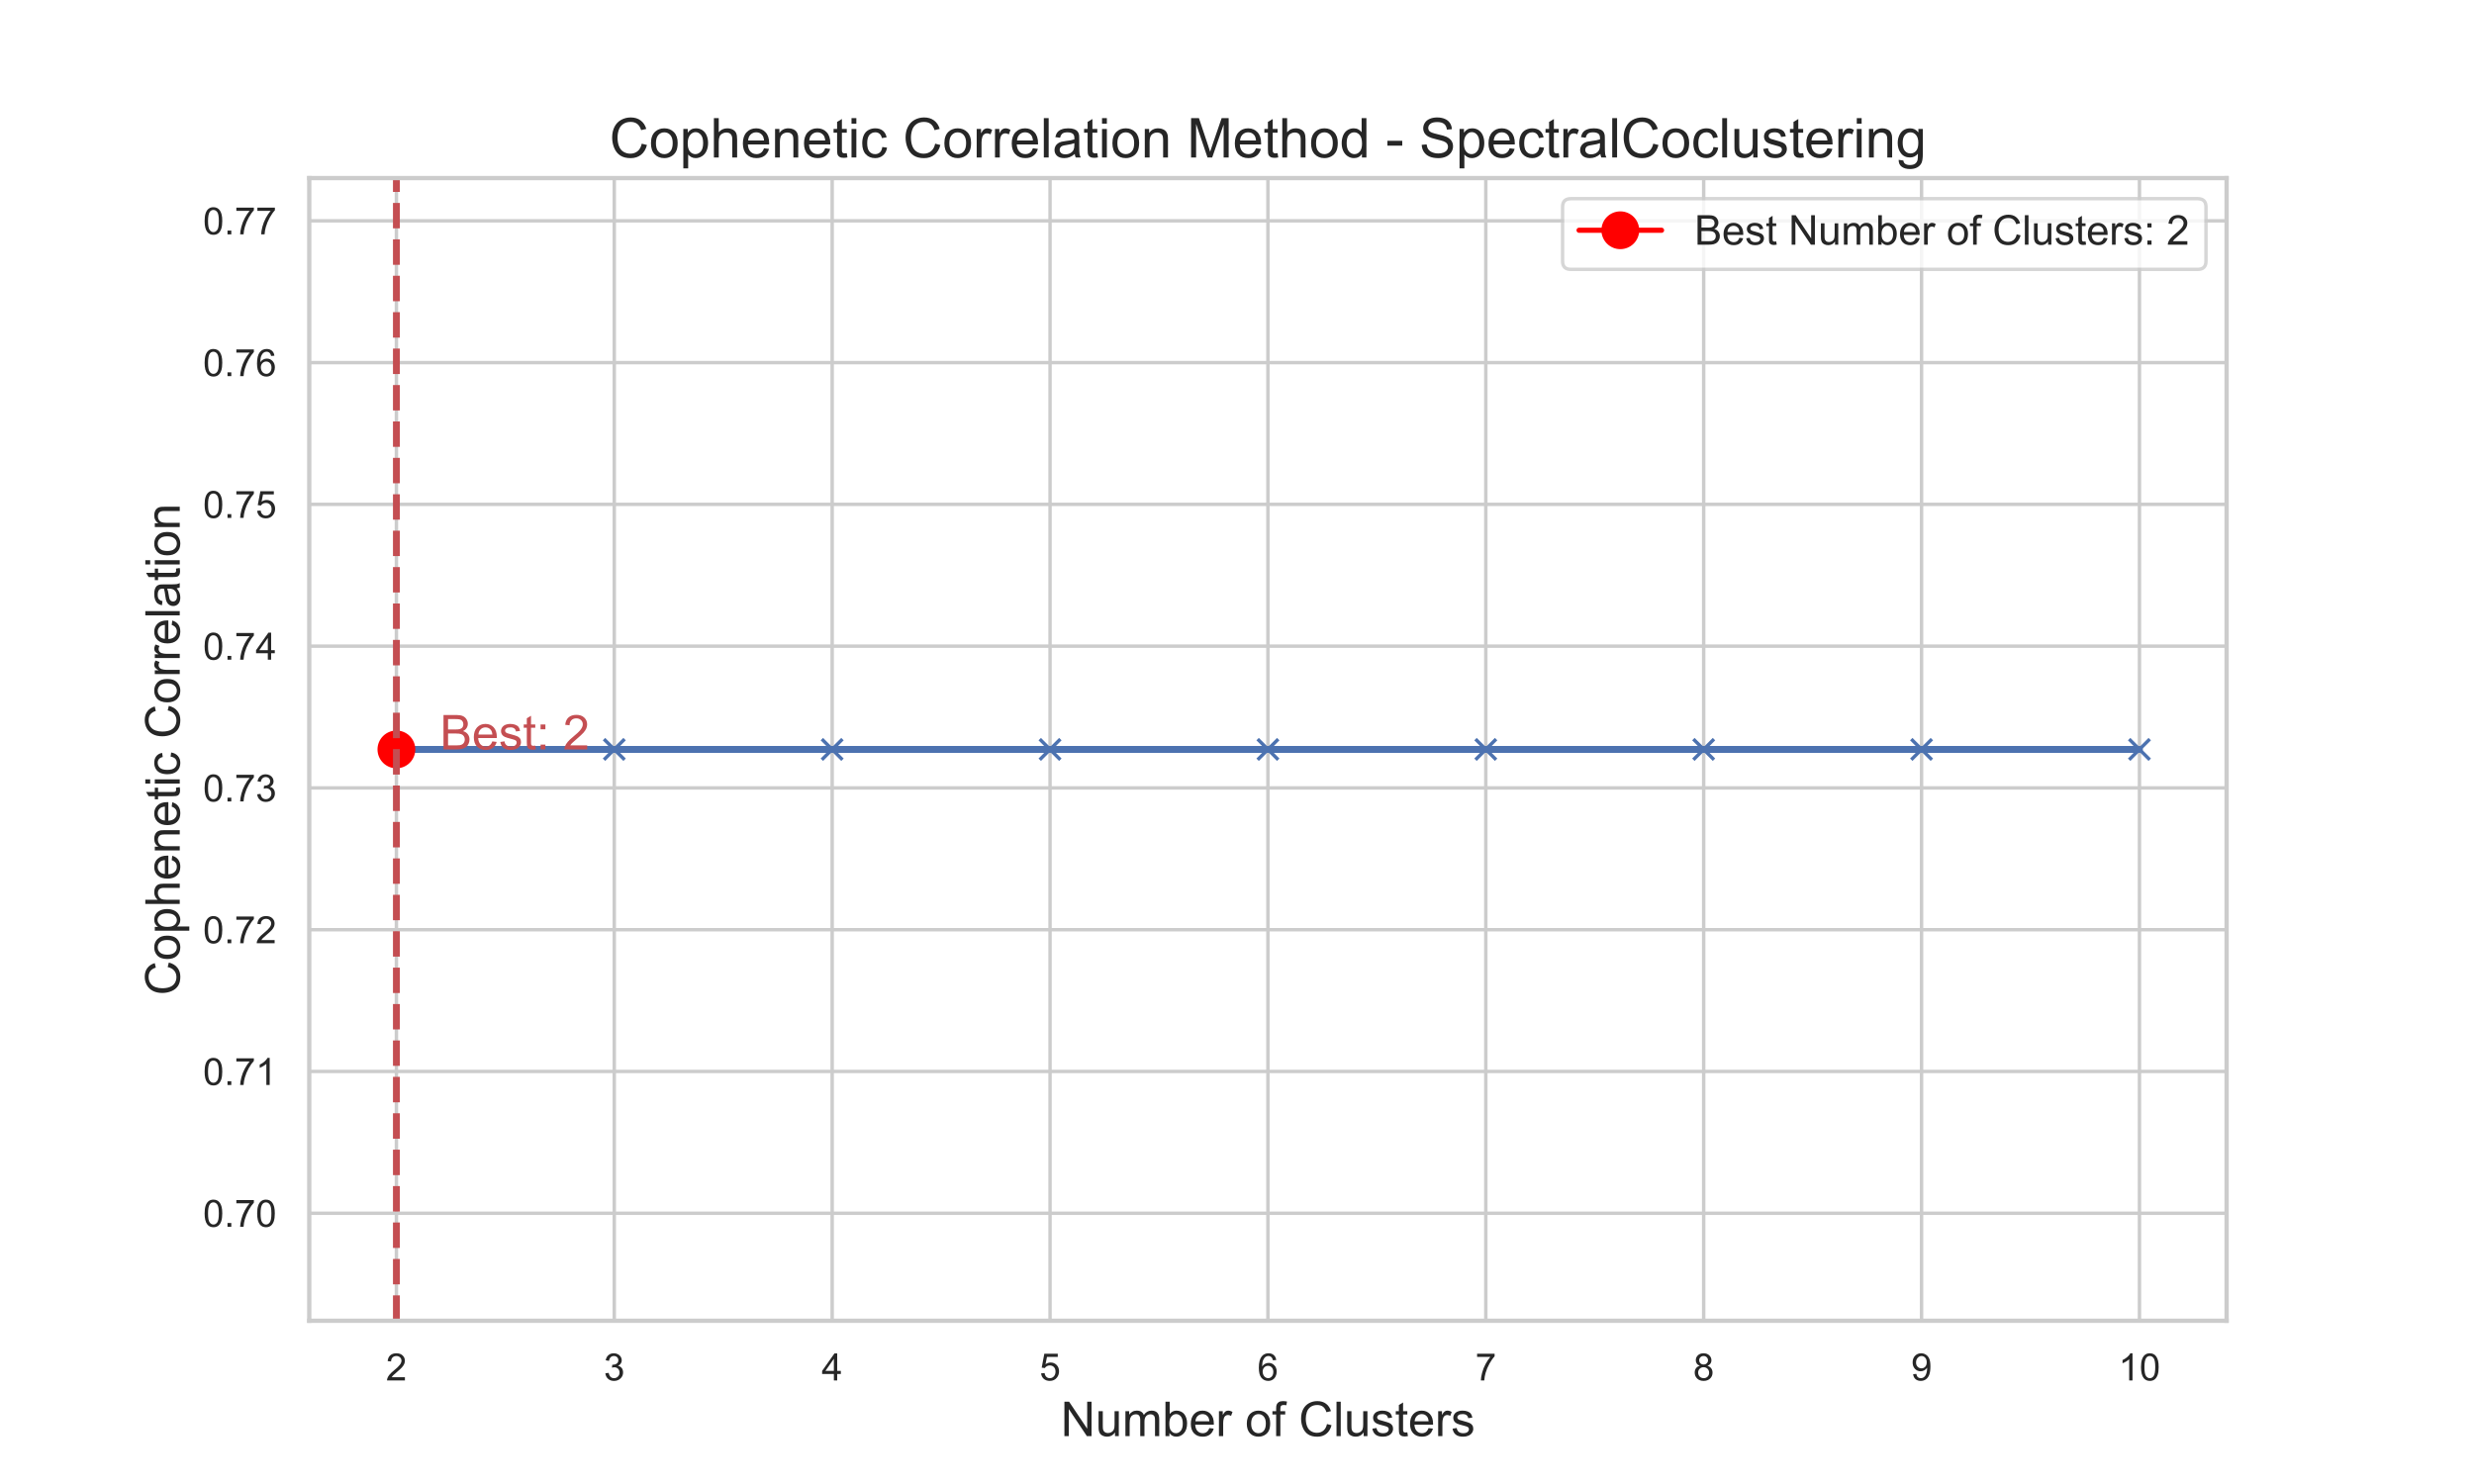
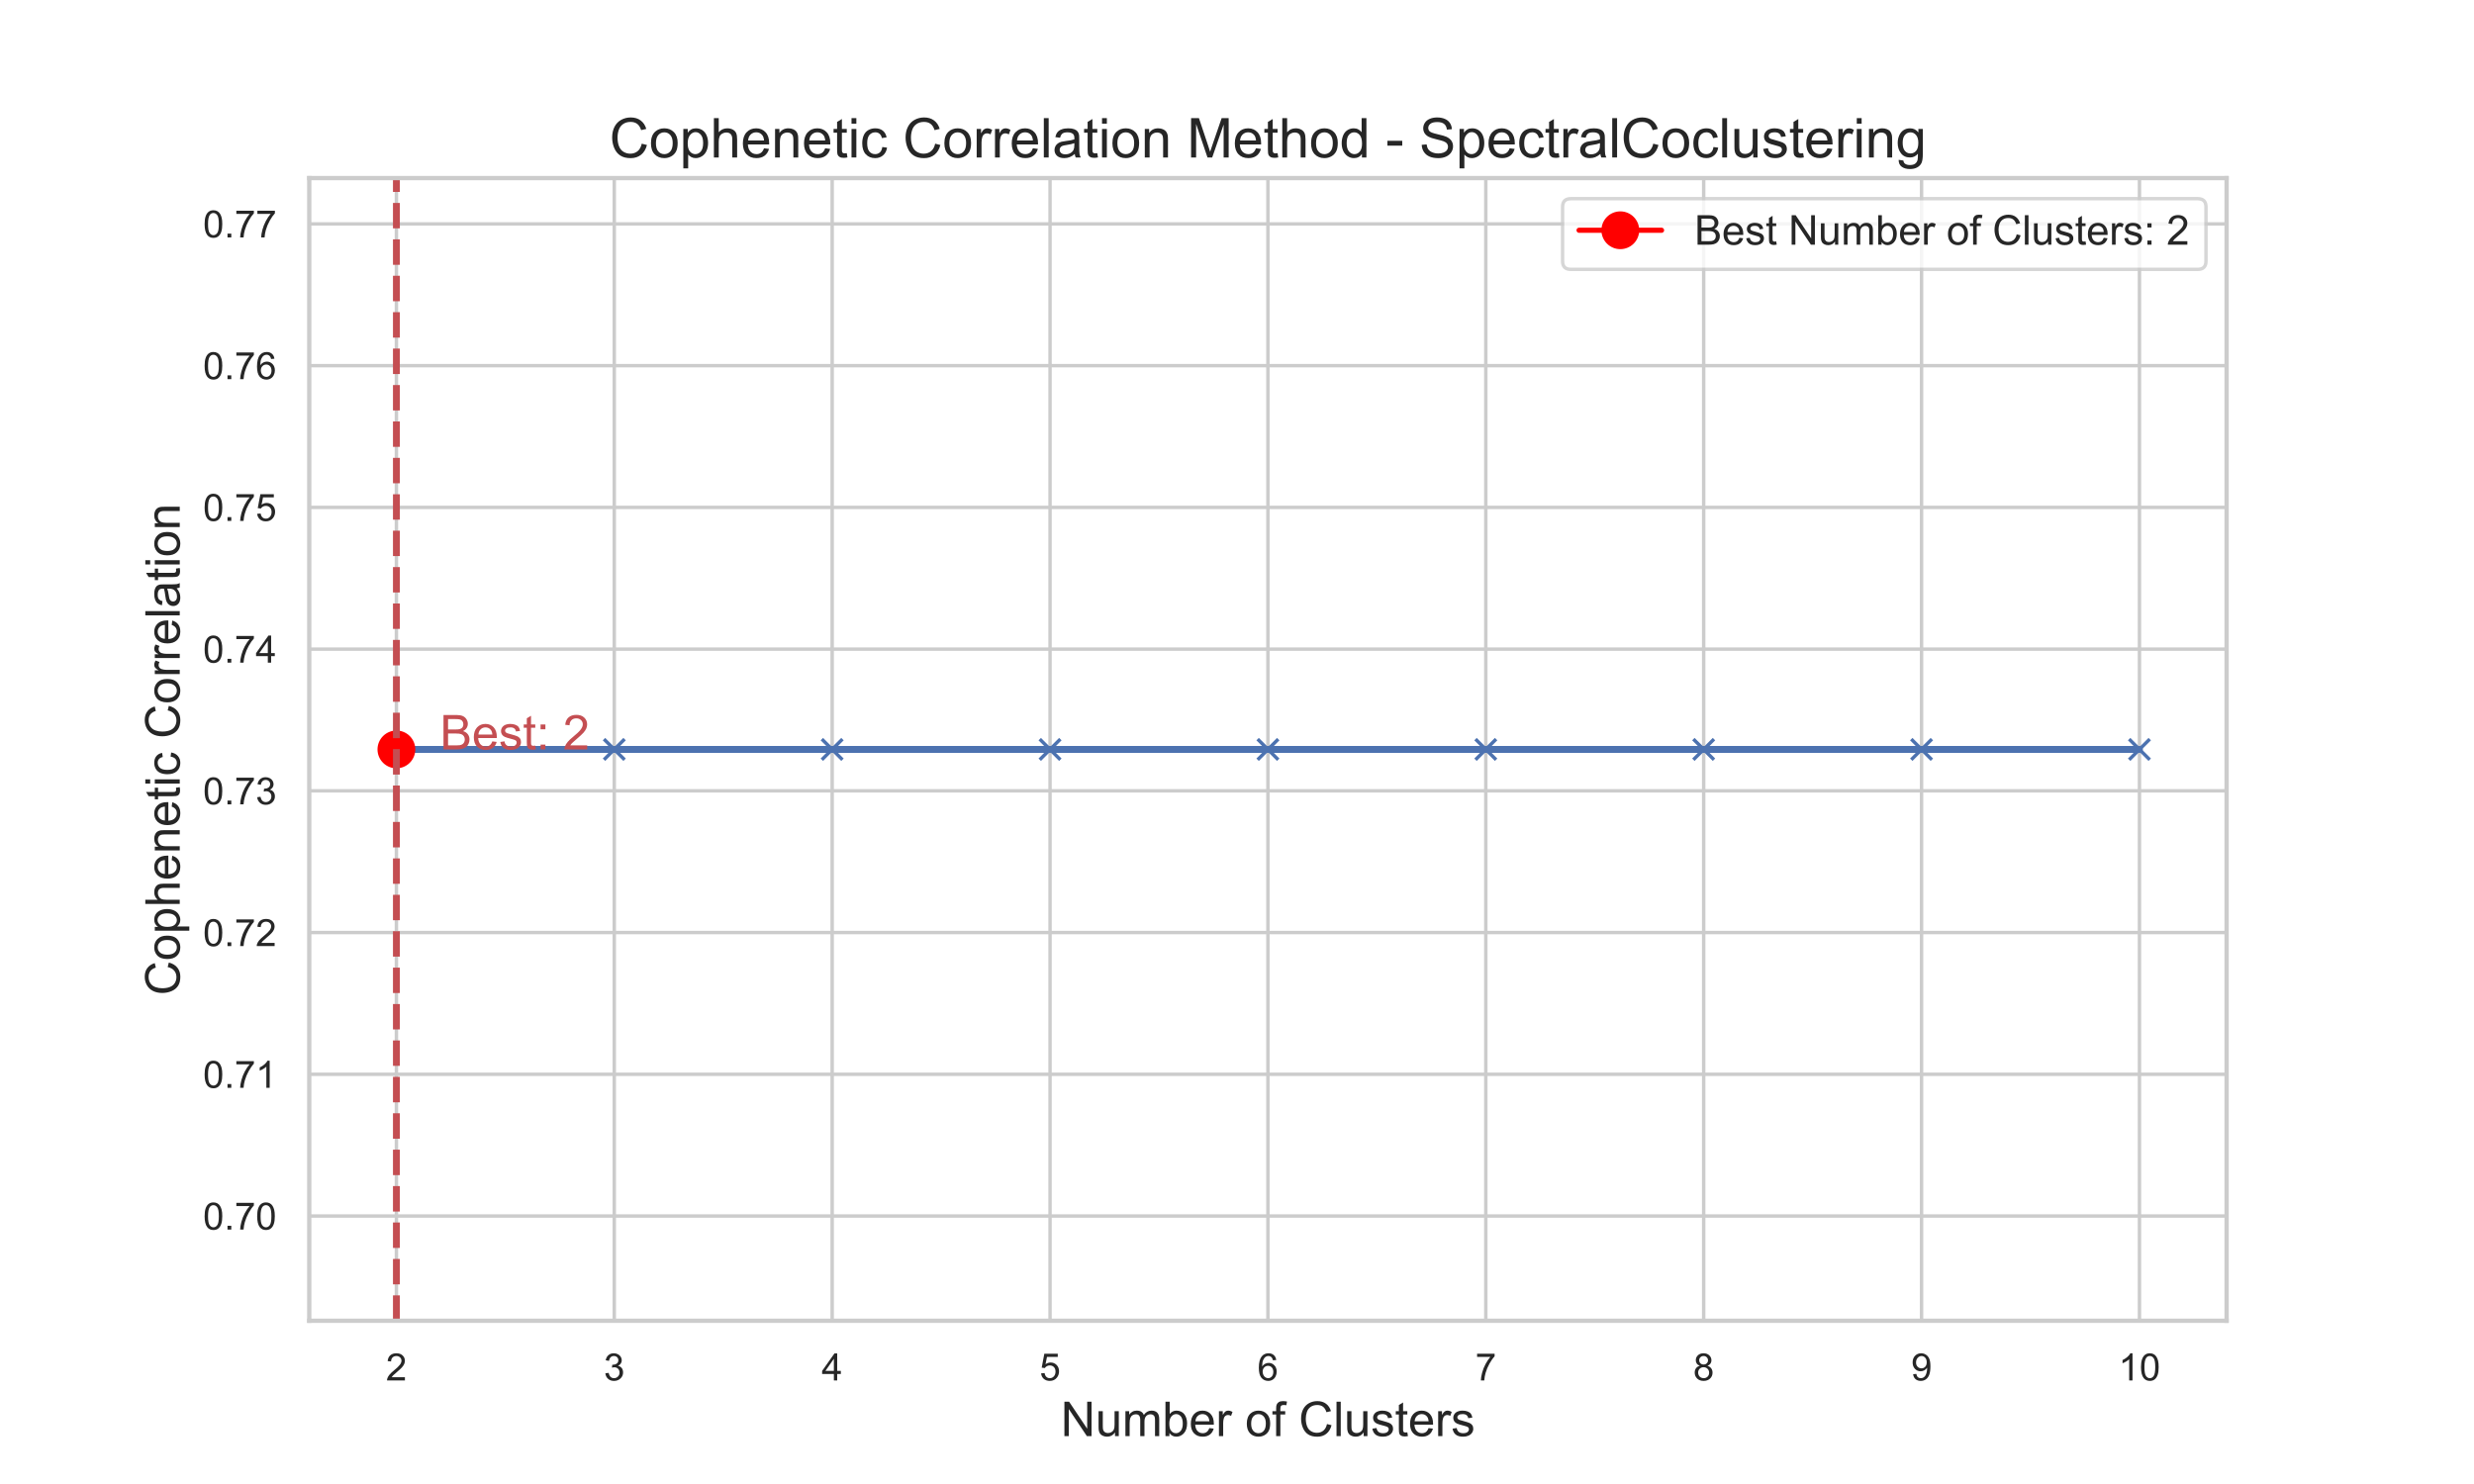
<svg xmlns="http://www.w3.org/2000/svg" xmlns:xlink="http://www.w3.org/1999/xlink" width="720pt" height="432pt" viewBox="0 0 720 432" version="1.1">
  <defs>
    <style type="text/css">*{stroke-linejoin: round; stroke-linecap: butt}</style>
  </defs>
  <g id="figure_1">
    <g id="patch_1">
      <path d="M 0 432  L 720 432  L 720 0  L 0 0  z " style="fill: #ffffff" />
    </g>
    <g id="axes_1">
      <g id="patch_2">
        <path d="M 90 384.48  L 648 384.48  L 648 51.84  L 90 51.84  z " style="fill: #ffffff" />
      </g>
      <g id="matplotlib.axis_1">
        <g id="xtick_1">
          <g id="line2d_1">
-             <path d="M 115.364 384.48  L 115.364 51.84  " clip-path="url(#p8bc46c5e67)" style="fill: none; stroke: #cccccc; stroke-linecap: round" />
+             <path d="M 115.364 384.48  L 115.364 51.84  " clip-path="url(#pedf50d2283)" style="fill: none; stroke: #cccccc; stroke-linecap: round" />
          </g>
          <g id="text_1">
            <g style="fill: #262626" transform="translate(112.3051 401.8536) scale(0.11 -0.11)">
              <defs>
                <path id="ArialMT-32" d="M 3222 541  L 3222 0  L 194 0  Q 188 203 259 391  Q 375 700 629 1000  Q 884 1300 1366 1694  Q 2113 2306 2375 2664  Q 2638 3022 2638 3341  Q 2638 3675 2398 3904  Q 2159 4134 1775 4134  Q 1369 4134 1125 3890  Q 881 3647 878 3216  L 300 3275  Q 359 3922 746 4261  Q 1134 4600 1788 4600  Q 2447 4600 2831 4234  Q 3216 3869 3216 3328  Q 3216 3053 3103 2787  Q 2991 2522 2730 2228  Q 2469 1934 1863 1422  Q 1356 997 1212 845  Q 1069 694 975 541  L 3222 541  z " transform="scale(0.015625)" />
              </defs>
              <use xlink:href="#ArialMT-32" />
            </g>
          </g>
        </g>
        <g id="xtick_2">
          <g id="line2d_2">
-             <path d="M 178.773 384.48  L 178.773 51.84  " clip-path="url(#p8bc46c5e67)" style="fill: none; stroke: #cccccc; stroke-linecap: round" />
+             <path d="M 178.773 384.48  L 178.773 51.84  " clip-path="url(#pedf50d2283)" style="fill: none; stroke: #cccccc; stroke-linecap: round" />
          </g>
          <g id="text_2">
            <g style="fill: #262626" transform="translate(175.7142 401.8536) scale(0.11 -0.11)">
              <defs>
                <path id="ArialMT-33" d="M 269 1209  L 831 1284  Q 928 806 1161 595  Q 1394 384 1728 384  Q 2125 384 2398 659  Q 2672 934 2672 1341  Q 2672 1728 2419 1979  Q 2166 2231 1775 2231  Q 1616 2231 1378 2169  L 1441 2663  Q 1497 2656 1531 2656  Q 1891 2656 2178 2843  Q 2466 3031 2466 3422  Q 2466 3731 2256 3934  Q 2047 4138 1716 4138  Q 1388 4138 1169 3931  Q 950 3725 888 3313  L 325 3413  Q 428 3978 793 4289  Q 1159 4600 1703 4600  Q 2078 4600 2393 4439  Q 2709 4278 2876 4000  Q 3044 3722 3044 3409  Q 3044 3113 2884 2869  Q 2725 2625 2413 2481  Q 2819 2388 3044 2092  Q 3269 1797 3269 1353  Q 3269 753 2831 336  Q 2394 -81 1725 -81  Q 1122 -81 723 278  Q 325 638 269 1209  z " transform="scale(0.015625)" />
              </defs>
              <use xlink:href="#ArialMT-33" />
            </g>
          </g>
        </g>
        <g id="xtick_3">
          <g id="line2d_3">
-             <path d="M 242.182 384.48  L 242.182 51.84  " clip-path="url(#p8bc46c5e67)" style="fill: none; stroke: #cccccc; stroke-linecap: round" />
+             <path d="M 242.182 384.48  L 242.182 51.84  " clip-path="url(#pedf50d2283)" style="fill: none; stroke: #cccccc; stroke-linecap: round" />
          </g>
          <g id="text_3">
            <g style="fill: #262626" transform="translate(239.1233 401.8536) scale(0.11 -0.11)">
              <defs>
                <path id="ArialMT-34" d="M 2069 0  L 2069 1097  L 81 1097  L 81 1613  L 2172 4581  L 2631 4581  L 2631 1613  L 3250 1613  L 3250 1097  L 2631 1097  L 2631 0  L 2069 0  z M 2069 1613  L 2069 3678  L 634 1613  L 2069 1613  z " transform="scale(0.015625)" />
              </defs>
              <use xlink:href="#ArialMT-34" />
            </g>
          </g>
        </g>
        <g id="xtick_4">
          <g id="line2d_4">
-             <path d="M 305.591 384.48  L 305.591 51.84  " clip-path="url(#p8bc46c5e67)" style="fill: none; stroke: #cccccc; stroke-linecap: round" />
+             <path d="M 305.591 384.48  L 305.591 51.84  " clip-path="url(#pedf50d2283)" style="fill: none; stroke: #cccccc; stroke-linecap: round" />
          </g>
          <g id="text_4">
            <g style="fill: #262626" transform="translate(302.5324 401.8536) scale(0.11 -0.11)">
              <defs>
                <path id="ArialMT-35" d="M 266 1200  L 856 1250  Q 922 819 1161 601  Q 1400 384 1738 384  Q 2144 384 2425 690  Q 2706 997 2706 1503  Q 2706 1984 2436 2262  Q 2166 2541 1728 2541  Q 1456 2541 1237 2417  Q 1019 2294 894 2097  L 366 2166  L 809 4519  L 3088 4519  L 3088 3981  L 1259 3981  L 1013 2750  Q 1425 3038 1878 3038  Q 2478 3038 2890 2622  Q 3303 2206 3303 1553  Q 3303 931 2941 478  Q 2500 -78 1738 -78  Q 1113 -78 717 272  Q 322 622 266 1200  z " transform="scale(0.015625)" />
              </defs>
              <use xlink:href="#ArialMT-35" />
            </g>
          </g>
        </g>
        <g id="xtick_5">
          <g id="line2d_5">
-             <path d="M 369 384.48  L 369 51.84  " clip-path="url(#p8bc46c5e67)" style="fill: none; stroke: #cccccc; stroke-linecap: round" />
+             <path d="M 369 384.48  L 369 51.84  " clip-path="url(#pedf50d2283)" style="fill: none; stroke: #cccccc; stroke-linecap: round" />
          </g>
          <g id="text_5">
            <g style="fill: #262626" transform="translate(365.9415 401.8536) scale(0.11 -0.11)">
              <defs>
                <path id="ArialMT-36" d="M 3184 3459  L 2625 3416  Q 2550 3747 2413 3897  Q 2184 4138 1850 4138  Q 1581 4138 1378 3988  Q 1113 3794 959 3422  Q 806 3050 800 2363  Q 1003 2672 1297 2822  Q 1591 2972 1913 2972  Q 2475 2972 2870 2558  Q 3266 2144 3266 1488  Q 3266 1056 3080 686  Q 2894 316 2569 119  Q 2244 -78 1831 -78  Q 1128 -78 684 439  Q 241 956 241 2144  Q 241 3472 731 4075  Q 1159 4600 1884 4600  Q 2425 4600 2770 4297  Q 3116 3994 3184 3459  z M 888 1484  Q 888 1194 1011 928  Q 1134 663 1356 523  Q 1578 384 1822 384  Q 2178 384 2434 671  Q 2691 959 2691 1453  Q 2691 1928 2437 2201  Q 2184 2475 1800 2475  Q 1419 2475 1153 2201  Q 888 1928 888 1484  z " transform="scale(0.015625)" />
              </defs>
              <use xlink:href="#ArialMT-36" />
            </g>
          </g>
        </g>
        <g id="xtick_6">
          <g id="line2d_6">
-             <path d="M 432.409 384.48  L 432.409 51.84  " clip-path="url(#p8bc46c5e67)" style="fill: none; stroke: #cccccc; stroke-linecap: round" />
+             <path d="M 432.409 384.48  L 432.409 51.84  " clip-path="url(#pedf50d2283)" style="fill: none; stroke: #cccccc; stroke-linecap: round" />
          </g>
          <g id="text_6">
            <g style="fill: #262626" transform="translate(429.3506 401.8536) scale(0.11 -0.11)">
              <defs>
                <path id="ArialMT-37" d="M 303 3981  L 303 4522  L 3269 4522  L 3269 4084  Q 2831 3619 2401 2847  Q 1972 2075 1738 1259  Q 1569 684 1522 0  L 944 0  Q 953 541 1156 1306  Q 1359 2072 1739 2783  Q 2119 3494 2547 3981  L 303 3981  z " transform="scale(0.015625)" />
              </defs>
              <use xlink:href="#ArialMT-37" />
            </g>
          </g>
        </g>
        <g id="xtick_7">
          <g id="line2d_7">
-             <path d="M 495.818 384.48  L 495.818 51.84  " clip-path="url(#p8bc46c5e67)" style="fill: none; stroke: #cccccc; stroke-linecap: round" />
+             <path d="M 495.818 384.48  L 495.818 51.84  " clip-path="url(#pedf50d2283)" style="fill: none; stroke: #cccccc; stroke-linecap: round" />
          </g>
          <g id="text_7">
            <g style="fill: #262626" transform="translate(492.7597 401.8536) scale(0.11 -0.11)">
              <defs>
                <path id="ArialMT-38" d="M 1131 2484  Q 781 2613 612 2850  Q 444 3088 444 3419  Q 444 3919 803 4259  Q 1163 4600 1759 4600  Q 2359 4600 2725 4251  Q 3091 3903 3091 3403  Q 3091 3084 2923 2848  Q 2756 2613 2416 2484  Q 2838 2347 3058 2040  Q 3278 1734 3278 1309  Q 3278 722 2862 322  Q 2447 -78 1769 -78  Q 1091 -78 675 323  Q 259 725 259 1325  Q 259 1772 486 2073  Q 713 2375 1131 2484  z M 1019 3438  Q 1019 3113 1228 2906  Q 1438 2700 1772 2700  Q 2097 2700 2305 2904  Q 2513 3109 2513 3406  Q 2513 3716 2298 3927  Q 2084 4138 1766 4138  Q 1444 4138 1231 3931  Q 1019 3725 1019 3438  z M 838 1322  Q 838 1081 952 856  Q 1066 631 1291 507  Q 1516 384 1775 384  Q 2178 384 2440 643  Q 2703 903 2703 1303  Q 2703 1709 2433 1975  Q 2163 2241 1756 2241  Q 1359 2241 1098 1978  Q 838 1716 838 1322  z " transform="scale(0.015625)" />
              </defs>
              <use xlink:href="#ArialMT-38" />
            </g>
          </g>
        </g>
        <g id="xtick_8">
          <g id="line2d_8">
-             <path d="M 559.227 384.48  L 559.227 51.84  " clip-path="url(#p8bc46c5e67)" style="fill: none; stroke: #cccccc; stroke-linecap: round" />
+             <path d="M 559.227 384.48  L 559.227 51.84  " clip-path="url(#pedf50d2283)" style="fill: none; stroke: #cccccc; stroke-linecap: round" />
          </g>
          <g id="text_8">
            <g style="fill: #262626" transform="translate(556.1688 401.8536) scale(0.11 -0.11)">
              <defs>
                <path id="ArialMT-39" d="M 350 1059  L 891 1109  Q 959 728 1153 556  Q 1347 384 1650 384  Q 1909 384 2104 503  Q 2300 622 2425 820  Q 2550 1019 2634 1356  Q 2719 1694 2719 2044  Q 2719 2081 2716 2156  Q 2547 1888 2255 1720  Q 1963 1553 1622 1553  Q 1053 1553 659 1965  Q 266 2378 266 3053  Q 266 3750 677 4175  Q 1088 4600 1706 4600  Q 2153 4600 2523 4359  Q 2894 4119 3086 3673  Q 3278 3228 3278 2384  Q 3278 1506 3087 986  Q 2897 466 2520 194  Q 2144 -78 1638 -78  Q 1100 -78 759 220  Q 419 519 350 1059  z M 2653 3081  Q 2653 3566 2395 3850  Q 2138 4134 1775 4134  Q 1400 4134 1122 3828  Q 844 3522 844 3034  Q 844 2597 1108 2323  Q 1372 2050 1759 2050  Q 2150 2050 2401 2323  Q 2653 2597 2653 3081  z " transform="scale(0.015625)" />
              </defs>
              <use xlink:href="#ArialMT-39" />
            </g>
          </g>
        </g>
        <g id="xtick_9">
          <g id="line2d_9">
-             <path d="M 622.636 384.48  L 622.636 51.84  " clip-path="url(#p8bc46c5e67)" style="fill: none; stroke: #cccccc; stroke-linecap: round" />
+             <path d="M 622.636 384.48  L 622.636 51.84  " clip-path="url(#pedf50d2283)" style="fill: none; stroke: #cccccc; stroke-linecap: round" />
          </g>
          <g id="text_9">
            <g style="fill: #262626" transform="translate(616.5193 401.8536) scale(0.11 -0.11)">
              <defs>
                <path id="ArialMT-31" d="M 2384 0  L 1822 0  L 1822 3584  Q 1619 3391 1289 3197  Q 959 3003 697 2906  L 697 3450  Q 1169 3672 1522 3987  Q 1875 4303 2022 4600  L 2384 4600  L 2384 0  z " transform="scale(0.015625)" />
                <path id="ArialMT-30" d="M 266 2259  Q 266 3072 433 3567  Q 600 4063 929 4331  Q 1259 4600 1759 4600  Q 2128 4600 2406 4451  Q 2684 4303 2865 4023  Q 3047 3744 3150 3342  Q 3253 2941 3253 2259  Q 3253 1453 3087 958  Q 2922 463 2592 192  Q 2263 -78 1759 -78  Q 1097 -78 719 397  Q 266 969 266 2259  z M 844 2259  Q 844 1131 1108 757  Q 1372 384 1759 384  Q 2147 384 2411 759  Q 2675 1134 2675 2259  Q 2675 3391 2411 3762  Q 2147 4134 1753 4134  Q 1366 4134 1134 3806  Q 844 3388 844 2259  z " transform="scale(0.015625)" />
              </defs>
              <use xlink:href="#ArialMT-31" />
              <use xlink:href="#ArialMT-30" x="55.615" />
            </g>
          </g>
        </g>
        <g id="text_10">
          <g style="fill: #262626" transform="translate(308.707 418.0608) scale(0.14 -0.14)">
            <defs>
              <path id="ArialMT-4e" d="M 488 0  L 488 4581  L 1109 4581  L 3516 984  L 3516 4581  L 4097 4581  L 4097 0  L 3475 0  L 1069 3600  L 1069 0  L 488 0  z " transform="scale(0.015625)" />
              <path id="ArialMT-75" d="M 2597 0  L 2597 488  Q 2209 -75 1544 -75  Q 1250 -75 995 37  Q 741 150 617 320  Q 494 491 444 738  Q 409 903 409 1263  L 409 3319  L 972 3319  L 972 1478  Q 972 1038 1006 884  Q 1059 663 1231 536  Q 1403 409 1656 409  Q 1909 409 2131 539  Q 2353 669 2445 892  Q 2538 1116 2538 1541  L 2538 3319  L 3100 3319  L 3100 0  L 2597 0  z " transform="scale(0.015625)" />
              <path id="ArialMT-6d" d="M 422 0  L 422 3319  L 925 3319  L 925 2853  Q 1081 3097 1340 3245  Q 1600 3394 1931 3394  Q 2300 3394 2536 3241  Q 2772 3088 2869 2813  Q 3263 3394 3894 3394  Q 4388 3394 4653 3120  Q 4919 2847 4919 2278  L 4919 0  L 4359 0  L 4359 2091  Q 4359 2428 4304 2576  Q 4250 2725 4106 2815  Q 3963 2906 3769 2906  Q 3419 2906 3187 2673  Q 2956 2441 2956 1928  L 2956 0  L 2394 0  L 2394 2156  Q 2394 2531 2256 2718  Q 2119 2906 1806 2906  Q 1569 2906 1367 2781  Q 1166 2656 1075 2415  Q 984 2175 984 1722  L 984 0  L 422 0  z " transform="scale(0.015625)" />
              <path id="ArialMT-62" d="M 941 0  L 419 0  L 419 4581  L 981 4581  L 981 2947  Q 1338 3394 1891 3394  Q 2197 3394 2470 3270  Q 2744 3147 2920 2923  Q 3097 2700 3197 2384  Q 3297 2069 3297 1709  Q 3297 856 2875 390  Q 2453 -75 1863 -75  Q 1275 -75 941 416  L 941 0  z M 934 1684  Q 934 1088 1097 822  Q 1363 388 1816 388  Q 2184 388 2453 708  Q 2722 1028 2722 1663  Q 2722 2313 2464 2622  Q 2206 2931 1841 2931  Q 1472 2931 1203 2611  Q 934 2291 934 1684  z " transform="scale(0.015625)" />
              <path id="ArialMT-65" d="M 2694 1069  L 3275 997  Q 3138 488 2766 206  Q 2394 -75 1816 -75  Q 1088 -75 661 373  Q 234 822 234 1631  Q 234 2469 665 2931  Q 1097 3394 1784 3394  Q 2450 3394 2872 2941  Q 3294 2488 3294 1666  Q 3294 1616 3291 1516  L 816 1516  Q 847 969 1125 678  Q 1403 388 1819 388  Q 2128 388 2347 550  Q 2566 713 2694 1069  z M 847 1978  L 2700 1978  Q 2663 2397 2488 2606  Q 2219 2931 1791 2931  Q 1403 2931 1139 2672  Q 875 2413 847 1978  z " transform="scale(0.015625)" />
              <path id="ArialMT-72" d="M 416 0  L 416 3319  L 922 3319  L 922 2816  Q 1116 3169 1280 3281  Q 1444 3394 1641 3394  Q 1925 3394 2219 3213  L 2025 2691  Q 1819 2813 1613 2813  Q 1428 2813 1281 2702  Q 1134 2591 1072 2394  Q 978 2094 978 1738  L 978 0  L 416 0  z " transform="scale(0.015625)" />
              <path id="ArialMT-20" transform="scale(0.015625)" />
              <path id="ArialMT-6f" d="M 213 1659  Q 213 2581 725 3025  Q 1153 3394 1769 3394  Q 2453 3394 2887 2945  Q 3322 2497 3322 1706  Q 3322 1066 3130 698  Q 2938 331 2570 128  Q 2203 -75 1769 -75  Q 1072 -75 642 372  Q 213 819 213 1659  z M 791 1659  Q 791 1022 1069 705  Q 1347 388 1769 388  Q 2188 388 2466 706  Q 2744 1025 2744 1678  Q 2744 2294 2464 2611  Q 2184 2928 1769 2928  Q 1347 2928 1069 2612  Q 791 2297 791 1659  z " transform="scale(0.015625)" />
              <path id="ArialMT-66" d="M 556 0  L 556 2881  L 59 2881  L 59 3319  L 556 3319  L 556 3672  Q 556 4006 616 4169  Q 697 4388 901 4523  Q 1106 4659 1475 4659  Q 1713 4659 2000 4603  L 1916 4113  Q 1741 4144 1584 4144  Q 1328 4144 1222 4034  Q 1116 3925 1116 3625  L 1116 3319  L 1763 3319  L 1763 2881  L 1116 2881  L 1116 0  L 556 0  z " transform="scale(0.015625)" />
              <path id="ArialMT-43" d="M 3763 1606  L 4369 1453  Q 4178 706 3683 314  Q 3188 -78 2472 -78  Q 1731 -78 1267 223  Q 803 525 561 1097  Q 319 1669 319 2325  Q 319 3041 592 3573  Q 866 4106 1370 4382  Q 1875 4659 2481 4659  Q 3169 4659 3637 4309  Q 4106 3959 4291 3325  L 3694 3184  Q 3534 3684 3231 3912  Q 2928 4141 2469 4141  Q 1941 4141 1586 3887  Q 1231 3634 1087 3207  Q 944 2781 944 2328  Q 944 1744 1114 1308  Q 1284 872 1643 656  Q 2003 441 2422 441  Q 2931 441 3284 734  Q 3638 1028 3763 1606  z " transform="scale(0.015625)" />
              <path id="ArialMT-6c" d="M 409 0  L 409 4581  L 972 4581  L 972 0  L 409 0  z " transform="scale(0.015625)" />
              <path id="ArialMT-73" d="M 197 991  L 753 1078  Q 800 744 1014 566  Q 1228 388 1613 388  Q 2000 388 2187 545  Q 2375 703 2375 916  Q 2375 1106 2209 1216  Q 2094 1291 1634 1406  Q 1016 1563 777 1677  Q 538 1791 414 1992  Q 291 2194 291 2438  Q 291 2659 392 2848  Q 494 3038 669 3163  Q 800 3259 1026 3326  Q 1253 3394 1513 3394  Q 1903 3394 2198 3281  Q 2494 3169 2634 2976  Q 2775 2784 2828 2463  L 2278 2388  Q 2241 2644 2061 2787  Q 1881 2931 1553 2931  Q 1166 2931 1000 2803  Q 834 2675 834 2503  Q 834 2394 903 2306  Q 972 2216 1119 2156  Q 1203 2125 1616 2013  Q 2213 1853 2448 1751  Q 2684 1650 2818 1456  Q 2953 1263 2953 975  Q 2953 694 2789 445  Q 2625 197 2315 61  Q 2006 -75 1616 -75  Q 969 -75 630 194  Q 291 463 197 991  z " transform="scale(0.015625)" />
              <path id="ArialMT-74" d="M 1650 503  L 1731 6  Q 1494 -44 1306 -44  Q 1000 -44 831 53  Q 663 150 594 308  Q 525 466 525 972  L 525 2881  L 113 2881  L 113 3319  L 525 3319  L 525 4141  L 1084 4478  L 1084 3319  L 1650 3319  L 1650 2881  L 1084 2881  L 1084 941  Q 1084 700 1114 631  Q 1144 563 1211 522  Q 1278 481 1403 481  Q 1497 481 1650 503  z " transform="scale(0.015625)" />
            </defs>
            <use xlink:href="#ArialMT-4e" />
            <use xlink:href="#ArialMT-75" x="72.217" />
            <use xlink:href="#ArialMT-6d" x="127.832" />
            <use xlink:href="#ArialMT-62" x="211.133" />
            <use xlink:href="#ArialMT-65" x="266.748" />
            <use xlink:href="#ArialMT-72" x="322.363" />
            <use xlink:href="#ArialMT-20" x="355.664" />
            <use xlink:href="#ArialMT-6f" x="383.447" />
            <use xlink:href="#ArialMT-66" x="439.062" />
            <use xlink:href="#ArialMT-20" x="466.846" />
            <use xlink:href="#ArialMT-43" x="494.629" />
            <use xlink:href="#ArialMT-6c" x="566.846" />
            <use xlink:href="#ArialMT-75" x="589.062" />
            <use xlink:href="#ArialMT-73" x="644.678" />
            <use xlink:href="#ArialMT-74" x="694.678" />
            <use xlink:href="#ArialMT-65" x="722.461" />
            <use xlink:href="#ArialMT-72" x="778.076" />
            <use xlink:href="#ArialMT-73" x="811.377" />
          </g>
        </g>
      </g>
      <g id="matplotlib.axis_2">
        <g id="ytick_1">
          <g id="line2d_10">
-             <path d="M 90 353.184  L 648 353.184  " clip-path="url(#p8bc46c5e67)" style="fill: none; stroke: #cccccc; stroke-linecap: round" />
+             <path d="M 90 353.995  L 648 353.995  " clip-path="url(#pedf50d2283)" style="fill: none; stroke: #cccccc; stroke-linecap: round" />
          </g>
          <g id="text_11">
-             <g style="fill: #262626" transform="translate(59.09297 357.1209) scale(0.11 -0.11)">
+             <g style="fill: #262626" transform="translate(59.09297 357.9315) scale(0.11 -0.11)">
              <defs>
                <path id="ArialMT-2e" d="M 581 0  L 581 641  L 1222 641  L 1222 0  L 581 0  z " transform="scale(0.015625)" />
              </defs>
              <use xlink:href="#ArialMT-30" />
              <use xlink:href="#ArialMT-2e" x="55.615" />
              <use xlink:href="#ArialMT-37" x="83.398" />
              <use xlink:href="#ArialMT-30" x="139.014" />
            </g>
          </g>
        </g>
        <g id="ytick_2">
          <g id="line2d_11">
-             <path d="M 90 311.913  L 648 311.913  " clip-path="url(#p8bc46c5e67)" style="fill: none; stroke: #cccccc; stroke-linecap: round" />
+             <path d="M 90 312.735  L 648 312.735  " clip-path="url(#pedf50d2283)" style="fill: none; stroke: #cccccc; stroke-linecap: round" />
          </g>
          <g id="text_12">
-             <g style="fill: #262626" transform="translate(59.09297 315.8498) scale(0.11 -0.11)">
+             <g style="fill: #262626" transform="translate(59.09297 316.672) scale(0.11 -0.11)">
              <use xlink:href="#ArialMT-30" />
              <use xlink:href="#ArialMT-2e" x="55.615" />
              <use xlink:href="#ArialMT-37" x="83.398" />
              <use xlink:href="#ArialMT-31" x="139.014" />
            </g>
          </g>
        </g>
        <g id="ytick_3">
          <g id="line2d_12">
-             <path d="M 90 270.642  L 648 270.642  " clip-path="url(#p8bc46c5e67)" style="fill: none; stroke: #cccccc; stroke-linecap: round" />
+             <path d="M 90 271.476  L 648 271.476  " clip-path="url(#pedf50d2283)" style="fill: none; stroke: #cccccc; stroke-linecap: round" />
          </g>
          <g id="text_13">
-             <g style="fill: #262626" transform="translate(59.09297 274.5787) scale(0.11 -0.11)">
+             <g style="fill: #262626" transform="translate(59.09297 275.4125) scale(0.11 -0.11)">
              <use xlink:href="#ArialMT-30" />
              <use xlink:href="#ArialMT-2e" x="55.615" />
              <use xlink:href="#ArialMT-37" x="83.398" />
              <use xlink:href="#ArialMT-32" x="139.014" />
            </g>
          </g>
        </g>
        <g id="ytick_4">
          <g id="line2d_13">
-             <path d="M 90 229.371  L 648 229.371  " clip-path="url(#p8bc46c5e67)" style="fill: none; stroke: #cccccc; stroke-linecap: round" />
+             <path d="M 90 230.216  L 648 230.216  " clip-path="url(#pedf50d2283)" style="fill: none; stroke: #cccccc; stroke-linecap: round" />
          </g>
          <g id="text_14">
-             <g style="fill: #262626" transform="translate(59.09297 233.3077) scale(0.11 -0.11)">
+             <g style="fill: #262626" transform="translate(59.09297 234.153) scale(0.11 -0.11)">
              <use xlink:href="#ArialMT-30" />
              <use xlink:href="#ArialMT-2e" x="55.615" />
              <use xlink:href="#ArialMT-37" x="83.398" />
              <use xlink:href="#ArialMT-33" x="139.014" />
            </g>
          </g>
        </g>
        <g id="ytick_5">
          <g id="line2d_14">
-             <path d="M 90 188.1  L 648 188.1  " clip-path="url(#p8bc46c5e67)" style="fill: none; stroke: #cccccc; stroke-linecap: round" />
+             <path d="M 90 188.957  L 648 188.957  " clip-path="url(#pedf50d2283)" style="fill: none; stroke: #cccccc; stroke-linecap: round" />
          </g>
          <g id="text_15">
-             <g style="fill: #262626" transform="translate(59.09297 192.0366) scale(0.11 -0.11)">
+             <g style="fill: #262626" transform="translate(59.09297 192.8935) scale(0.11 -0.11)">
              <use xlink:href="#ArialMT-30" />
              <use xlink:href="#ArialMT-2e" x="55.615" />
              <use xlink:href="#ArialMT-37" x="83.398" />
              <use xlink:href="#ArialMT-34" x="139.014" />
            </g>
          </g>
        </g>
        <g id="ytick_6">
          <g id="line2d_15">
-             <path d="M 90 146.829  L 648 146.829  " clip-path="url(#p8bc46c5e67)" style="fill: none; stroke: #cccccc; stroke-linecap: round" />
+             <path d="M 90 147.697  L 648 147.697  " clip-path="url(#pedf50d2283)" style="fill: none; stroke: #cccccc; stroke-linecap: round" />
          </g>
          <g id="text_16">
-             <g style="fill: #262626" transform="translate(59.09297 150.7655) scale(0.11 -0.11)">
+             <g style="fill: #262626" transform="translate(59.09297 151.634) scale(0.11 -0.11)">
              <use xlink:href="#ArialMT-30" />
              <use xlink:href="#ArialMT-2e" x="55.615" />
              <use xlink:href="#ArialMT-37" x="83.398" />
              <use xlink:href="#ArialMT-35" x="139.014" />
            </g>
          </g>
        </g>
        <g id="ytick_7">
          <g id="line2d_16">
-             <path d="M 90 105.558  L 648 105.558  " clip-path="url(#p8bc46c5e67)" style="fill: none; stroke: #cccccc; stroke-linecap: round" />
+             <path d="M 90 106.438  L 648 106.438  " clip-path="url(#pedf50d2283)" style="fill: none; stroke: #cccccc; stroke-linecap: round" />
          </g>
          <g id="text_17">
-             <g style="fill: #262626" transform="translate(59.09297 109.4944) scale(0.11 -0.11)">
+             <g style="fill: #262626" transform="translate(59.09297 110.3745) scale(0.11 -0.11)">
              <use xlink:href="#ArialMT-30" />
              <use xlink:href="#ArialMT-2e" x="55.615" />
              <use xlink:href="#ArialMT-37" x="83.398" />
              <use xlink:href="#ArialMT-36" x="139.014" />
            </g>
          </g>
        </g>
        <g id="ytick_8">
          <g id="line2d_17">
-             <path d="M 90 64.287  L 648 64.287  " clip-path="url(#p8bc46c5e67)" style="fill: none; stroke: #cccccc; stroke-linecap: round" />
+             <path d="M 90 65.178  L 648 65.178  " clip-path="url(#pedf50d2283)" style="fill: none; stroke: #cccccc; stroke-linecap: round" />
          </g>
          <g id="text_18">
-             <g style="fill: #262626" transform="translate(59.09297 68.22332) scale(0.11 -0.11)">
+             <g style="fill: #262626" transform="translate(59.09297 69.11497) scale(0.11 -0.11)">
              <use xlink:href="#ArialMT-30" />
              <use xlink:href="#ArialMT-2e" x="55.615" />
              <use xlink:href="#ArialMT-37" x="83.398" />
              <use xlink:href="#ArialMT-37" x="139.014" />
            </g>
          </g>
        </g>
        <g id="text_19">
          <g style="fill: #262626" transform="translate(52.31047 289.7514) rotate(-90) scale(0.14 -0.14)">
            <defs>
              <path id="ArialMT-70" d="M 422 -1272  L 422 3319  L 934 3319  L 934 2888  Q 1116 3141 1344 3267  Q 1572 3394 1897 3394  Q 2322 3394 2647 3175  Q 2972 2956 3137 2557  Q 3303 2159 3303 1684  Q 3303 1175 3120 767  Q 2938 359 2589 142  Q 2241 -75 1856 -75  Q 1575 -75 1351 44  Q 1128 163 984 344  L 984 -1272  L 422 -1272  z M 931 1641  Q 931 1000 1190 694  Q 1450 388 1819 388  Q 2194 388 2461 705  Q 2728 1022 2728 1688  Q 2728 2322 2467 2637  Q 2206 2953 1844 2953  Q 1484 2953 1207 2617  Q 931 2281 931 1641  z " transform="scale(0.015625)" />
              <path id="ArialMT-68" d="M 422 0  L 422 4581  L 984 4581  L 984 2938  Q 1378 3394 1978 3394  Q 2347 3394 2619 3248  Q 2891 3103 3008 2847  Q 3125 2591 3125 2103  L 3125 0  L 2563 0  L 2563 2103  Q 2563 2525 2380 2717  Q 2197 2909 1863 2909  Q 1613 2909 1392 2779  Q 1172 2650 1078 2428  Q 984 2206 984 1816  L 984 0  L 422 0  z " transform="scale(0.015625)" />
              <path id="ArialMT-6e" d="M 422 0  L 422 3319  L 928 3319  L 928 2847  Q 1294 3394 1984 3394  Q 2284 3394 2536 3286  Q 2788 3178 2913 3003  Q 3038 2828 3088 2588  Q 3119 2431 3119 2041  L 3119 0  L 2556 0  L 2556 2019  Q 2556 2363 2490 2533  Q 2425 2703 2258 2804  Q 2091 2906 1866 2906  Q 1506 2906 1245 2678  Q 984 2450 984 1813  L 984 0  L 422 0  z " transform="scale(0.015625)" />
              <path id="ArialMT-69" d="M 425 3934  L 425 4581  L 988 4581  L 988 3934  L 425 3934  z M 425 0  L 425 3319  L 988 3319  L 988 0  L 425 0  z " transform="scale(0.015625)" />
              <path id="ArialMT-63" d="M 2588 1216  L 3141 1144  Q 3050 572 2676 248  Q 2303 -75 1759 -75  Q 1078 -75 664 370  Q 250 816 250 1647  Q 250 2184 428 2587  Q 606 2991 970 3192  Q 1334 3394 1763 3394  Q 2303 3394 2647 3120  Q 2991 2847 3088 2344  L 2541 2259  Q 2463 2594 2264 2762  Q 2066 2931 1784 2931  Q 1359 2931 1093 2626  Q 828 2322 828 1663  Q 828 994 1084 691  Q 1341 388 1753 388  Q 2084 388 2306 591  Q 2528 794 2588 1216  z " transform="scale(0.015625)" />
              <path id="ArialMT-61" d="M 2588 409  Q 2275 144 1986 34  Q 1697 -75 1366 -75  Q 819 -75 525 192  Q 231 459 231 875  Q 231 1119 342 1320  Q 453 1522 633 1644  Q 813 1766 1038 1828  Q 1203 1872 1538 1913  Q 2219 1994 2541 2106  Q 2544 2222 2544 2253  Q 2544 2597 2384 2738  Q 2169 2928 1744 2928  Q 1347 2928 1158 2789  Q 969 2650 878 2297  L 328 2372  Q 403 2725 575 2942  Q 747 3159 1072 3276  Q 1397 3394 1825 3394  Q 2250 3394 2515 3294  Q 2781 3194 2906 3042  Q 3031 2891 3081 2659  Q 3109 2516 3109 2141  L 3109 1391  Q 3109 606 3145 398  Q 3181 191 3288 0  L 2700 0  Q 2613 175 2588 409  z M 2541 1666  Q 2234 1541 1622 1453  Q 1275 1403 1131 1340  Q 988 1278 909 1158  Q 831 1038 831 891  Q 831 666 1001 516  Q 1172 366 1500 366  Q 1825 366 2078 508  Q 2331 650 2450 897  Q 2541 1088 2541 1459  L 2541 1666  z " transform="scale(0.015625)" />
            </defs>
            <use xlink:href="#ArialMT-43" />
            <use xlink:href="#ArialMT-6f" x="72.217" />
            <use xlink:href="#ArialMT-70" x="127.832" />
            <use xlink:href="#ArialMT-68" x="183.447" />
            <use xlink:href="#ArialMT-65" x="239.062" />
            <use xlink:href="#ArialMT-6e" x="294.678" />
            <use xlink:href="#ArialMT-65" x="350.293" />
            <use xlink:href="#ArialMT-74" x="405.908" />
            <use xlink:href="#ArialMT-69" x="433.691" />
            <use xlink:href="#ArialMT-63" x="455.908" />
            <use xlink:href="#ArialMT-20" x="505.908" />
            <use xlink:href="#ArialMT-43" x="533.691" />
            <use xlink:href="#ArialMT-6f" x="605.908" />
            <use xlink:href="#ArialMT-72" x="661.523" />
            <use xlink:href="#ArialMT-72" x="694.824" />
            <use xlink:href="#ArialMT-65" x="728.125" />
            <use xlink:href="#ArialMT-6c" x="783.74" />
            <use xlink:href="#ArialMT-61" x="805.957" />
            <use xlink:href="#ArialMT-74" x="861.572" />
            <use xlink:href="#ArialMT-69" x="889.355" />
            <use xlink:href="#ArialMT-6f" x="911.572" />
            <use xlink:href="#ArialMT-6e" x="967.188" />
          </g>
        </g>
      </g>
      <g id="line2d_18">
-         <path d="M 115.364 218.16  L 178.773 218.16  L 242.182 218.16  L 305.591 218.16  L 369 218.16  L 432.409 218.16  L 495.818 218.16  L 559.227 218.16  L 622.636 218.16  " clip-path="url(#p8bc46c5e67)" style="fill: none; stroke: #4c72b0; stroke-width: 2; stroke-linecap: round" />
+         <path d="M 115.364 218.16  L 178.773 218.16  L 242.182 218.16  L 305.591 218.16  L 369 218.16  L 432.409 218.16  L 495.818 218.16  L 559.227 218.16  L 622.636 218.16  " clip-path="url(#pedf50d2283)" style="fill: none; stroke: #4c72b0; stroke-width: 2; stroke-linecap: round" />
        <defs>
-           <path id="m3cc760160b" d="M -3 3  L 3 -3  M -3 -3  L 3 3  " style="stroke: #4c72b0" />
+           <path id="ma0bf82e71c" d="M -3 3  L 3 -3  M -3 -3  L 3 3  " style="stroke: #4c72b0" />
        </defs>
-         <g clip-path="url(#p8bc46c5e67)">
-           <use xlink:href="#m3cc760160b" x="115.364" y="218.16" style="fill: #4c72b0; stroke: #4c72b0" />
-           <use xlink:href="#m3cc760160b" x="178.773" y="218.16" style="fill: #4c72b0; stroke: #4c72b0" />
-           <use xlink:href="#m3cc760160b" x="242.182" y="218.16" style="fill: #4c72b0; stroke: #4c72b0" />
-           <use xlink:href="#m3cc760160b" x="305.591" y="218.16" style="fill: #4c72b0; stroke: #4c72b0" />
-           <use xlink:href="#m3cc760160b" x="369" y="218.16" style="fill: #4c72b0; stroke: #4c72b0" />
-           <use xlink:href="#m3cc760160b" x="432.409" y="218.16" style="fill: #4c72b0; stroke: #4c72b0" />
-           <use xlink:href="#m3cc760160b" x="495.818" y="218.16" style="fill: #4c72b0; stroke: #4c72b0" />
-           <use xlink:href="#m3cc760160b" x="559.227" y="218.16" style="fill: #4c72b0; stroke: #4c72b0" />
-           <use xlink:href="#m3cc760160b" x="622.636" y="218.16" style="fill: #4c72b0; stroke: #4c72b0" />
+         <g clip-path="url(#pedf50d2283)">
+           <use xlink:href="#ma0bf82e71c" x="115.364" y="218.16" style="fill: #4c72b0; stroke: #4c72b0" />
+           <use xlink:href="#ma0bf82e71c" x="178.773" y="218.16" style="fill: #4c72b0; stroke: #4c72b0" />
+           <use xlink:href="#ma0bf82e71c" x="242.182" y="218.16" style="fill: #4c72b0; stroke: #4c72b0" />
+           <use xlink:href="#ma0bf82e71c" x="305.591" y="218.16" style="fill: #4c72b0; stroke: #4c72b0" />
+           <use xlink:href="#ma0bf82e71c" x="369" y="218.16" style="fill: #4c72b0; stroke: #4c72b0" />
+           <use xlink:href="#ma0bf82e71c" x="432.409" y="218.16" style="fill: #4c72b0; stroke: #4c72b0" />
+           <use xlink:href="#ma0bf82e71c" x="495.818" y="218.16" style="fill: #4c72b0; stroke: #4c72b0" />
+           <use xlink:href="#ma0bf82e71c" x="559.227" y="218.16" style="fill: #4c72b0; stroke: #4c72b0" />
+           <use xlink:href="#ma0bf82e71c" x="622.636" y="218.16" style="fill: #4c72b0; stroke: #4c72b0" />
        </g>
      </g>
      <g id="line2d_19">
-         <path d="M 115.364 218.16  " clip-path="url(#p8bc46c5e67)" style="fill: none; stroke: #ff0000; stroke-width: 1.5; stroke-linecap: round" />
+         <path d="M 115.364 218.16  " clip-path="url(#pedf50d2283)" style="fill: none; stroke: #ff0000; stroke-width: 1.5; stroke-linecap: round" />
        <defs>
-           <path id="m7d4f4f840b" d="M 0 5  C 1.326 5 2.598 4.473 3.536 3.536  C 4.473 2.598 5 1.326 5 0  C 5 -1.326 4.473 -2.598 3.536 -3.536  C 2.598 -4.473 1.326 -5 0 -5  C -1.326 -5 -2.598 -4.473 -3.536 -3.536  C -4.473 -2.598 -5 -1.326 -5 0  C -5 1.326 -4.473 2.598 -3.536 3.536  C -2.598 4.473 -1.326 5 0 5  z " style="stroke: #ff0000" />
+           <path id="m05132479ca" d="M 0 5  C 1.326 5 2.598 4.473 3.536 3.536  C 4.473 2.598 5 1.326 5 0  C 5 -1.326 4.473 -2.598 3.536 -3.536  C 2.598 -4.473 1.326 -5 0 -5  C -1.326 -5 -2.598 -4.473 -3.536 -3.536  C -4.473 -2.598 -5 -1.326 -5 0  C -5 1.326 -4.473 2.598 -3.536 3.536  C -2.598 4.473 -1.326 5 0 5  z " style="stroke: #ff0000" />
        </defs>
-         <g clip-path="url(#p8bc46c5e67)">
-           <use xlink:href="#m7d4f4f840b" x="115.364" y="218.16" style="fill: #ff0000; stroke: #ff0000" />
+         <g clip-path="url(#pedf50d2283)">
+           <use xlink:href="#m05132479ca" x="115.364" y="218.16" style="fill: #ff0000; stroke: #ff0000" />
        </g>
      </g>
      <g id="line2d_20">
-         <path d="M 115.364 384.48  L 115.364 51.84  " clip-path="url(#p8bc46c5e67)" style="fill: none; stroke-dasharray: 7.4,3.2; stroke-dashoffset: 0; stroke: #c44e52; stroke-width: 2" />
+         <path d="M 115.364 384.48  L 115.364 51.84  " clip-path="url(#pedf50d2283)" style="fill: none; stroke-dasharray: 7.4,3.2; stroke-dashoffset: 0; stroke: #c44e52; stroke-width: 2" />
      </g>
      <g id="patch_3">
        <path d="M 90 384.48  L 90 51.84  " style="fill: none; stroke: #cccccc; stroke-width: 1.25; stroke-linejoin: miter; stroke-linecap: square" />
      </g>
      <g id="patch_4">
        <path d="M 648 384.48  L 648 51.84  " style="fill: none; stroke: #cccccc; stroke-width: 1.25; stroke-linejoin: miter; stroke-linecap: square" />
      </g>
      <g id="patch_5">
        <path d="M 90 384.48  L 648 384.48  " style="fill: none; stroke: #cccccc; stroke-width: 1.25; stroke-linejoin: miter; stroke-linecap: square" />
      </g>
      <g id="patch_6">
        <path d="M 90 51.84  L 648 51.84  " style="fill: none; stroke: #cccccc; stroke-width: 1.25; stroke-linejoin: miter; stroke-linecap: square" />
      </g>
      <g id="text_20">
        <g style="fill: #c44e52" transform="translate(128.0455 218.16) scale(0.14 -0.14)">
          <defs>
            <path id="ArialMT-42" d="M 469 0  L 469 4581  L 2188 4581  Q 2713 4581 3030 4442  Q 3347 4303 3526 4014  Q 3706 3725 3706 3409  Q 3706 3116 3547 2856  Q 3388 2597 3066 2438  Q 3481 2316 3704 2022  Q 3928 1728 3928 1328  Q 3928 1006 3792 729  Q 3656 453 3456 303  Q 3256 153 2954 76  Q 2653 0 2216 0  L 469 0  z M 1075 2656  L 2066 2656  Q 2469 2656 2644 2709  Q 2875 2778 2992 2937  Q 3109 3097 3109 3338  Q 3109 3566 3000 3739  Q 2891 3913 2687 3977  Q 2484 4041 1991 4041  L 1075 4041  L 1075 2656  z M 1075 541  L 2216 541  Q 2509 541 2628 563  Q 2838 600 2978 687  Q 3119 775 3209 942  Q 3300 1109 3300 1328  Q 3300 1584 3169 1773  Q 3038 1963 2805 2039  Q 2572 2116 2134 2116  L 1075 2116  L 1075 541  z " transform="scale(0.015625)" />
            <path id="ArialMT-3a" d="M 578 2678  L 578 3319  L 1219 3319  L 1219 2678  L 578 2678  z M 578 0  L 578 641  L 1219 641  L 1219 0  L 578 0  z " transform="scale(0.015625)" />
          </defs>
          <use xlink:href="#ArialMT-42" />
          <use xlink:href="#ArialMT-65" x="66.699" />
          <use xlink:href="#ArialMT-73" x="122.314" />
          <use xlink:href="#ArialMT-74" x="172.314" />
          <use xlink:href="#ArialMT-3a" x="200.098" />
          <use xlink:href="#ArialMT-20" x="227.881" />
          <use xlink:href="#ArialMT-32" x="255.664" />
        </g>
      </g>
      <g id="text_21">
        <g style="fill: #262626" transform="translate(177.36 45.84) scale(0.16 -0.16)">
          <defs>
            <path id="ArialMT-4d" d="M 475 0  L 475 4581  L 1388 4581  L 2472 1338  Q 2622 884 2691 659  Q 2769 909 2934 1394  L 4031 4581  L 4847 4581  L 4847 0  L 4263 0  L 4263 3834  L 2931 0  L 2384 0  L 1059 3900  L 1059 0  L 475 0  z " transform="scale(0.015625)" />
            <path id="ArialMT-64" d="M 2575 0  L 2575 419  Q 2259 -75 1647 -75  Q 1250 -75 917 144  Q 584 363 401 755  Q 219 1147 219 1656  Q 219 2153 384 2558  Q 550 2963 881 3178  Q 1213 3394 1622 3394  Q 1922 3394 2156 3267  Q 2391 3141 2538 2938  L 2538 4581  L 3097 4581  L 3097 0  L 2575 0  z M 797 1656  Q 797 1019 1065 703  Q 1334 388 1700 388  Q 2069 388 2326 689  Q 2584 991 2584 1609  Q 2584 2291 2321 2609  Q 2059 2928 1675 2928  Q 1300 2928 1048 2622  Q 797 2316 797 1656  z " transform="scale(0.015625)" />
            <path id="ArialMT-2d" d="M 203 1375  L 203 1941  L 1931 1941  L 1931 1375  L 203 1375  z " transform="scale(0.015625)" />
            <path id="ArialMT-53" d="M 288 1472  L 859 1522  Q 900 1178 1048 958  Q 1197 738 1509 602  Q 1822 466 2213 466  Q 2559 466 2825 569  Q 3091 672 3220 851  Q 3350 1031 3350 1244  Q 3350 1459 3225 1620  Q 3100 1781 2813 1891  Q 2628 1963 1997 2114  Q 1366 2266 1113 2400  Q 784 2572 623 2826  Q 463 3081 463 3397  Q 463 3744 659 4045  Q 856 4347 1234 4503  Q 1613 4659 2075 4659  Q 2584 4659 2973 4495  Q 3363 4331 3572 4012  Q 3781 3694 3797 3291  L 3216 3247  Q 3169 3681 2898 3903  Q 2628 4125 2100 4125  Q 1550 4125 1298 3923  Q 1047 3722 1047 3438  Q 1047 3191 1225 3031  Q 1400 2872 2139 2705  Q 2878 2538 3153 2413  Q 3553 2228 3743 1945  Q 3934 1663 3934 1294  Q 3934 928 3725 604  Q 3516 281 3123 101  Q 2731 -78 2241 -78  Q 1619 -78 1198 103  Q 778 284 539 648  Q 300 1013 288 1472  z " transform="scale(0.015625)" />
            <path id="ArialMT-67" d="M 319 -275  L 866 -356  Q 900 -609 1056 -725  Q 1266 -881 1628 -881  Q 2019 -881 2231 -725  Q 2444 -569 2519 -288  Q 2563 -116 2559 434  Q 2191 0 1641 0  Q 956 0 581 494  Q 206 988 206 1678  Q 206 2153 378 2554  Q 550 2956 876 3175  Q 1203 3394 1644 3394  Q 2231 3394 2613 2919  L 2613 3319  L 3131 3319  L 3131 450  Q 3131 -325 2973 -648  Q 2816 -972 2473 -1159  Q 2131 -1347 1631 -1347  Q 1038 -1347 672 -1080  Q 306 -813 319 -275  z M 784 1719  Q 784 1066 1043 766  Q 1303 466 1694 466  Q 2081 466 2343 764  Q 2606 1063 2606 1700  Q 2606 2309 2336 2618  Q 2066 2928 1684 2928  Q 1309 2928 1046 2623  Q 784 2319 784 1719  z " transform="scale(0.015625)" />
          </defs>
          <use xlink:href="#ArialMT-43" />
          <use xlink:href="#ArialMT-6f" x="72.217" />
          <use xlink:href="#ArialMT-70" x="127.832" />
          <use xlink:href="#ArialMT-68" x="183.447" />
          <use xlink:href="#ArialMT-65" x="239.062" />
          <use xlink:href="#ArialMT-6e" x="294.678" />
          <use xlink:href="#ArialMT-65" x="350.293" />
          <use xlink:href="#ArialMT-74" x="405.908" />
          <use xlink:href="#ArialMT-69" x="433.691" />
          <use xlink:href="#ArialMT-63" x="455.908" />
          <use xlink:href="#ArialMT-20" x="505.908" />
          <use xlink:href="#ArialMT-43" x="533.691" />
          <use xlink:href="#ArialMT-6f" x="605.908" />
          <use xlink:href="#ArialMT-72" x="661.523" />
          <use xlink:href="#ArialMT-72" x="694.824" />
          <use xlink:href="#ArialMT-65" x="728.125" />
          <use xlink:href="#ArialMT-6c" x="783.74" />
          <use xlink:href="#ArialMT-61" x="805.957" />
          <use xlink:href="#ArialMT-74" x="861.572" />
          <use xlink:href="#ArialMT-69" x="889.355" />
          <use xlink:href="#ArialMT-6f" x="911.572" />
          <use xlink:href="#ArialMT-6e" x="967.188" />
          <use xlink:href="#ArialMT-20" x="1022.803" />
          <use xlink:href="#ArialMT-4d" x="1050.586" />
          <use xlink:href="#ArialMT-65" x="1133.887" />
          <use xlink:href="#ArialMT-74" x="1189.502" />
          <use xlink:href="#ArialMT-68" x="1217.285" />
          <use xlink:href="#ArialMT-6f" x="1272.9" />
          <use xlink:href="#ArialMT-64" x="1328.516" />
          <use xlink:href="#ArialMT-20" x="1384.131" />
          <use xlink:href="#ArialMT-2d" x="1411.914" />
          <use xlink:href="#ArialMT-20" x="1445.215" />
          <use xlink:href="#ArialMT-53" x="1472.998" />
          <use xlink:href="#ArialMT-70" x="1539.697" />
          <use xlink:href="#ArialMT-65" x="1595.312" />
          <use xlink:href="#ArialMT-63" x="1650.928" />
          <use xlink:href="#ArialMT-74" x="1700.928" />
          <use xlink:href="#ArialMT-72" x="1728.711" />
          <use xlink:href="#ArialMT-61" x="1762.012" />
          <use xlink:href="#ArialMT-6c" x="1817.627" />
          <use xlink:href="#ArialMT-43" x="1839.844" />
          <use xlink:href="#ArialMT-6f" x="1912.061" />
          <use xlink:href="#ArialMT-63" x="1967.676" />
          <use xlink:href="#ArialMT-6c" x="2017.676" />
          <use xlink:href="#ArialMT-75" x="2039.893" />
          <use xlink:href="#ArialMT-73" x="2095.508" />
          <use xlink:href="#ArialMT-74" x="2145.508" />
          <use xlink:href="#ArialMT-65" x="2173.291" />
          <use xlink:href="#ArialMT-72" x="2228.906" />
          <use xlink:href="#ArialMT-69" x="2262.207" />
          <use xlink:href="#ArialMT-6e" x="2284.424" />
          <use xlink:href="#ArialMT-67" x="2340.039" />
        </g>
      </g>
      <g id="legend_1">
        <g id="patch_7">
          <path d="M 457.155 78.414  L 639.6 78.414  Q 642 78.414 642 76.014  L 642 60.24  Q 642 57.84 639.6 57.84  L 457.155 57.84  Q 454.755 57.84 454.755 60.24  L 454.755 76.014  Q 454.755 78.414 457.155 78.414  z " style="fill: #ffffff; opacity: 0.8; stroke: #cccccc; stroke-linejoin: miter" />
        </g>
        <g id="line2d_21">
          <path d="M 459.555 67.029  L 471.555 67.029  L 483.555 67.029  " style="fill: none; stroke: #ff0000; stroke-width: 1.5; stroke-linecap: round" />
          <g>
-             <use xlink:href="#m7d4f4f840b" x="471.555" y="67.029" style="fill: #ff0000; stroke: #ff0000" />
+             <use xlink:href="#m05132479ca" x="471.555" y="67.029" style="fill: #ff0000; stroke: #ff0000" />
          </g>
        </g>
        <g id="text_22">
          <g style="fill: #262626" transform="translate(493.155 71.22938) scale(0.12 -0.12)">
            <use xlink:href="#ArialMT-42" />
            <use xlink:href="#ArialMT-65" x="66.699" />
            <use xlink:href="#ArialMT-73" x="122.314" />
            <use xlink:href="#ArialMT-74" x="172.314" />
            <use xlink:href="#ArialMT-20" x="200.098" />
            <use xlink:href="#ArialMT-4e" x="227.881" />
            <use xlink:href="#ArialMT-75" x="300.098" />
            <use xlink:href="#ArialMT-6d" x="355.713" />
            <use xlink:href="#ArialMT-62" x="439.014" />
            <use xlink:href="#ArialMT-65" x="494.629" />
            <use xlink:href="#ArialMT-72" x="550.244" />
            <use xlink:href="#ArialMT-20" x="583.545" />
            <use xlink:href="#ArialMT-6f" x="611.328" />
            <use xlink:href="#ArialMT-66" x="666.943" />
            <use xlink:href="#ArialMT-20" x="694.727" />
            <use xlink:href="#ArialMT-43" x="722.51" />
            <use xlink:href="#ArialMT-6c" x="794.727" />
            <use xlink:href="#ArialMT-75" x="816.943" />
            <use xlink:href="#ArialMT-73" x="872.559" />
            <use xlink:href="#ArialMT-74" x="922.559" />
            <use xlink:href="#ArialMT-65" x="950.342" />
            <use xlink:href="#ArialMT-72" x="1005.957" />
            <use xlink:href="#ArialMT-73" x="1039.258" />
            <use xlink:href="#ArialMT-3a" x="1089.258" />
            <use xlink:href="#ArialMT-20" x="1117.041" />
            <use xlink:href="#ArialMT-32" x="1144.824" />
          </g>
        </g>
      </g>
    </g>
  </g>
  <defs>
-     <clipPath id="p8bc46c5e67">
+     <clipPath id="pedf50d2283">
      <rect x="90" y="51.84" width="558" height="332.64" />
    </clipPath>
  </defs>
</svg>
